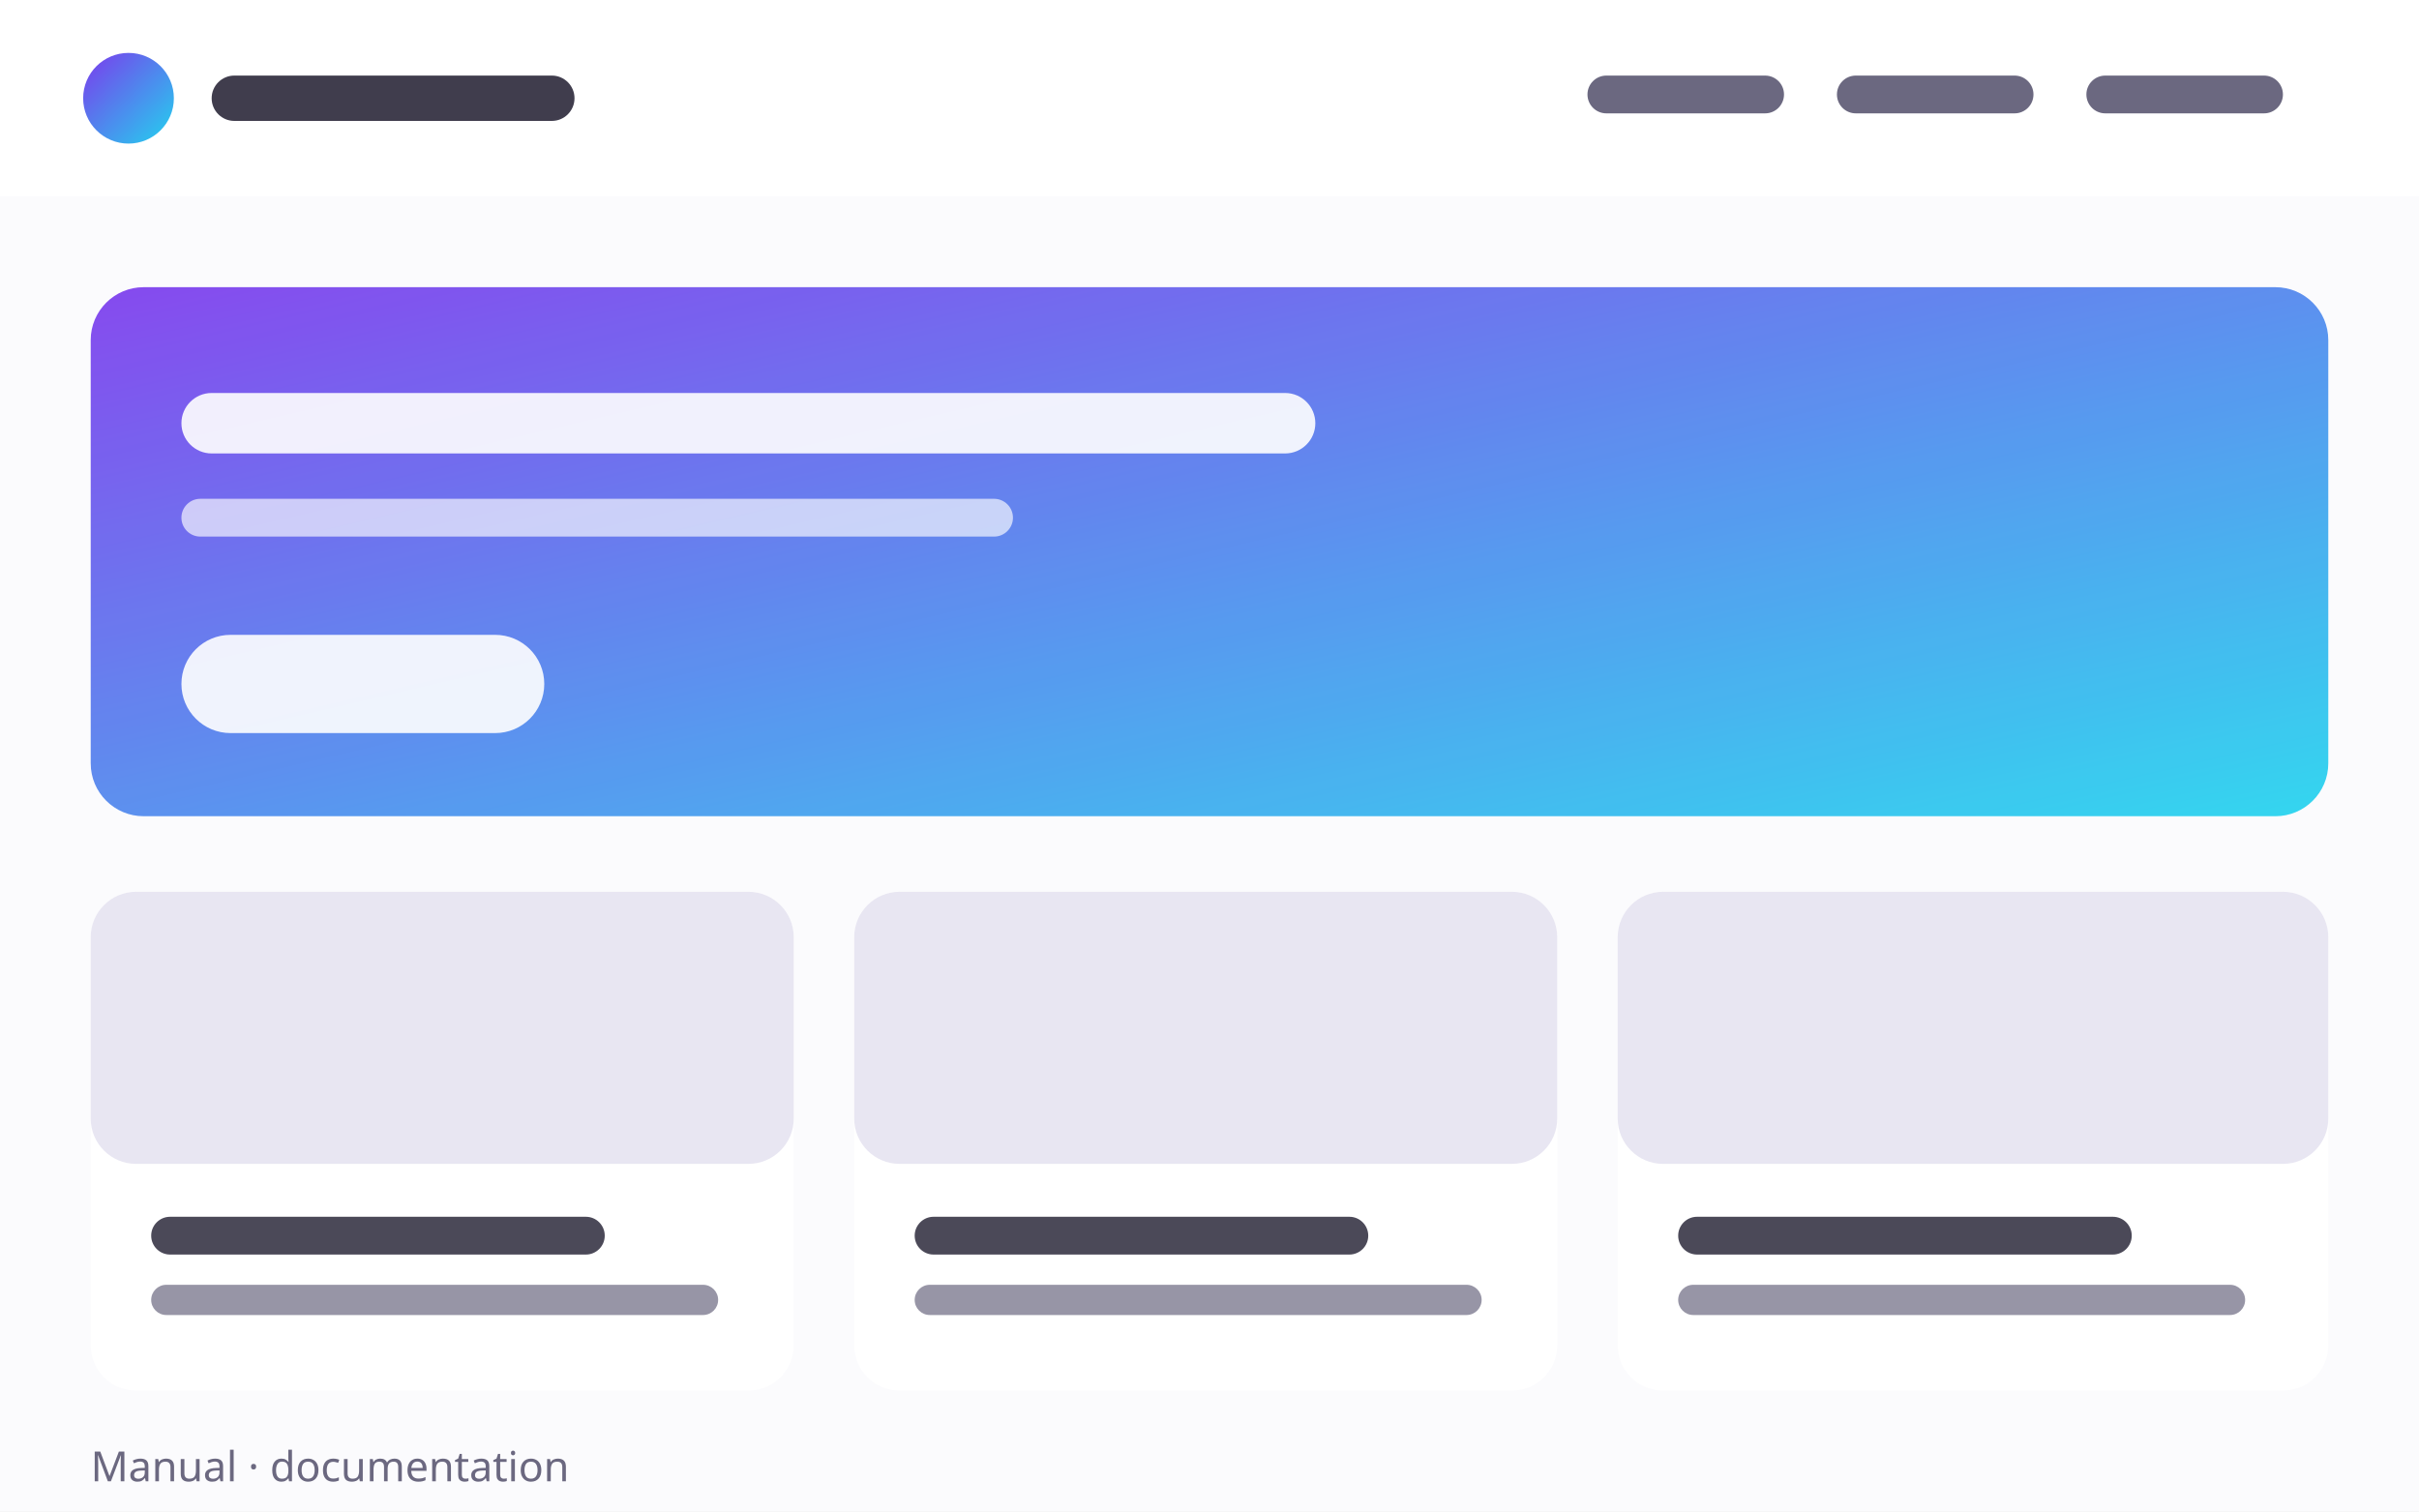
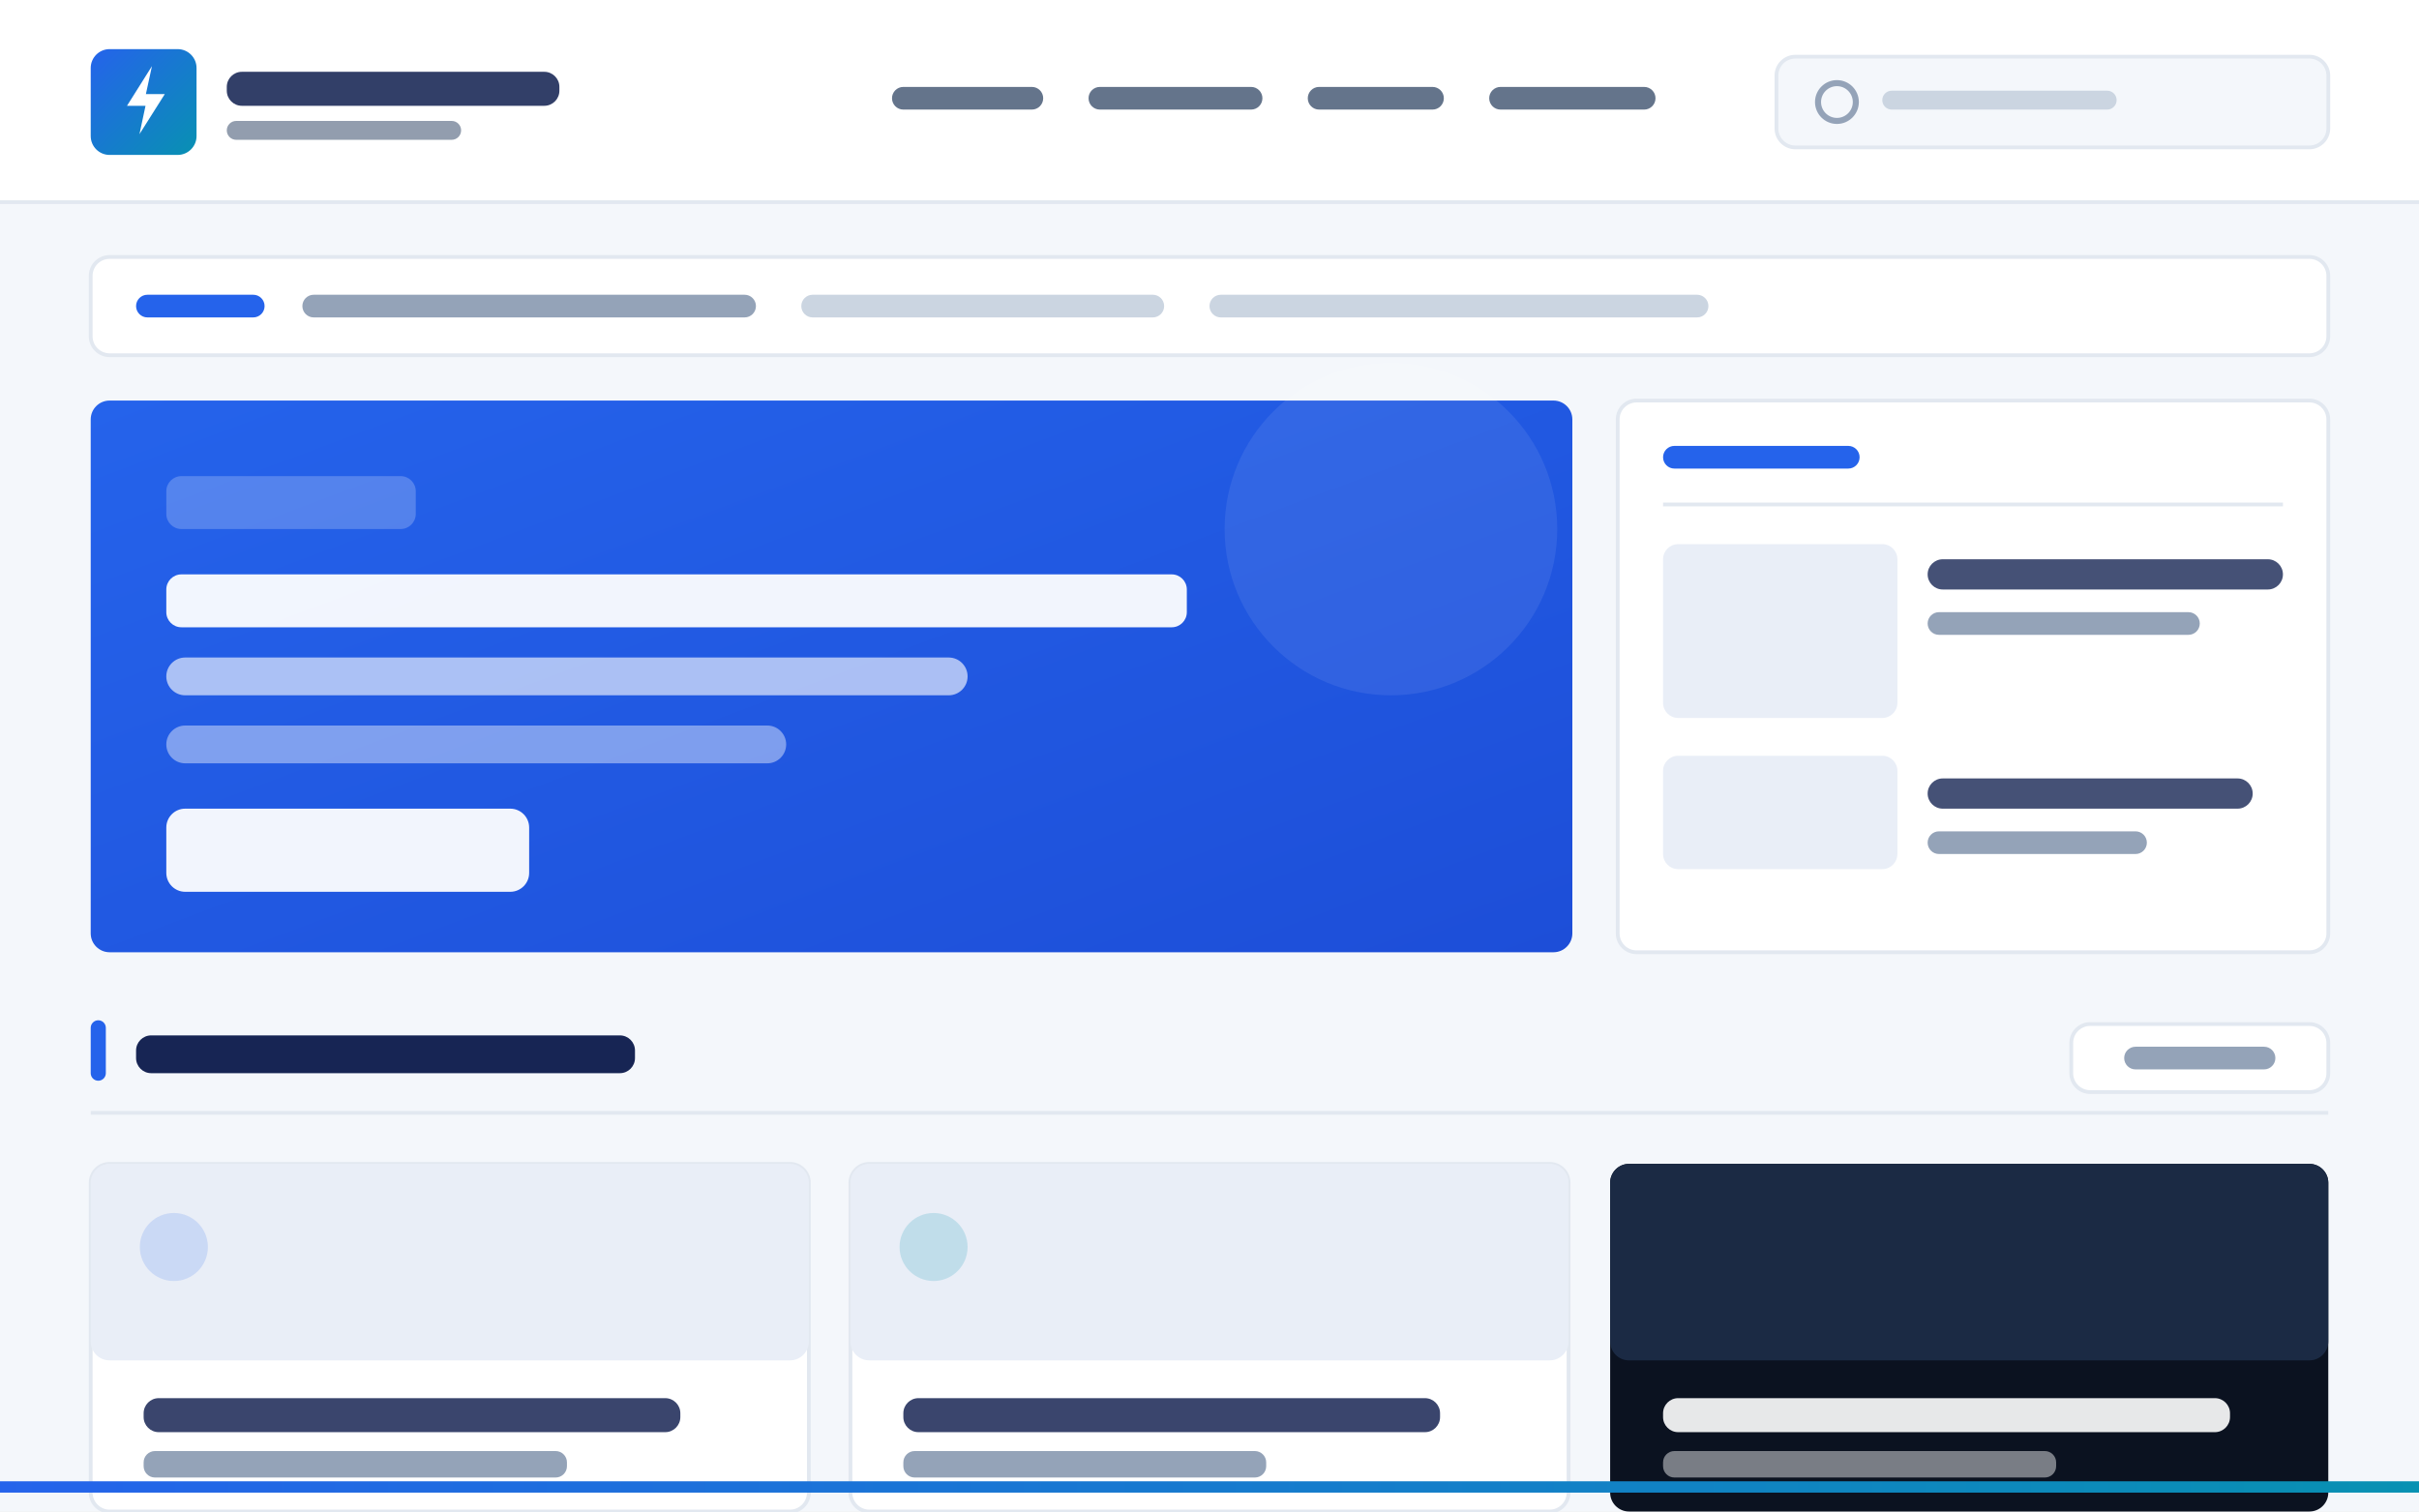
<svg xmlns="http://www.w3.org/2000/svg" viewBox="0 0 640 400" role="img" aria-label="Pratinjau tema Manual">
  <defs>
-     <linearGradient id="hero" x1="0" y1="0" x2="1" y2="1">
-       <stop offset="0" stop-color="#7c3aed" />
-       <stop offset="1" stop-color="#22d3ee" />
+     <linearGradient id="amp-brand" x1="0" y1="0" x2="1" y2="1">
+       <stop offset="0" stop-color="#2563eb" />
+       <stop offset="1" stop-color="#0891b2" />
+     </linearGradient>
+     <linearGradient id="amp-hero" x1="0" y1="0" x2="1" y2="1">
+       <stop offset="0" stop-color="#2563eb" />
+       <stop offset="1" stop-color="#1d4ed8" />
+     </linearGradient>
+     <linearGradient id="amp-hairline" x1="0" y1="0" x2="1" y2="0">
+       <stop offset="0" stop-color="#2563eb" />
+       <stop offset="1" stop-color="#0891b2" />
    </linearGradient>
  </defs>
-   <rect width="640" height="400" fill="#fbfbfd" />
-   <rect x="0" y="0" width="640" height="52" fill="#ffffff" />
-   <circle cx="34" cy="26" r="12" fill="url(#hero)" />
-   <rect x="56" y="20" width="96" height="12" rx="6" fill="#1e1b2e" opacity=".85" />
-   <rect x="420" y="20" width="52" height="10" rx="5" fill="#6b6880" />
-   <rect x="486" y="20" width="52" height="10" rx="5" fill="#6b6880" />
-   <rect x="552" y="20" width="52" height="10" rx="5" fill="#6b6880" />
-   <rect x="24" y="76" width="592" height="140" rx="14" fill="url(#hero)" opacity=".92" />
-   <rect x="48" y="104" width="300" height="16" rx="8" fill="#ffffff" opacity=".9" />
-   <rect x="48" y="132" width="220" height="10" rx="5" fill="#ffffff" opacity=".65" />
-   <rect x="48" y="168" width="96" height="26" rx="13" fill="#ffffff" opacity=".9" />
-   <rect x="24" y="236" width="186" height="132" rx="12" fill="#ffffff" />
-   <rect x="24" y="236" width="186" height="72" rx="12" fill="#e8e6f2" />
-   <rect x="40" y="322" width="120" height="10" rx="5" fill="#1e1b2e" opacity=".8" />
-   <rect x="40" y="340" width="150" height="8" rx="4" fill="#6b6880" opacity=".7" />
-   <rect x="226" y="236" width="186" height="132" rx="12" fill="#ffffff" />
-   <rect x="226" y="236" width="186" height="72" rx="12" fill="#e8e6f2" />
-   <rect x="242" y="322" width="120" height="10" rx="5" fill="#1e1b2e" opacity=".8" />
-   <rect x="242" y="340" width="150" height="8" rx="4" fill="#6b6880" opacity=".7" />
-   <rect x="428" y="236" width="188" height="132" rx="12" fill="#ffffff" />
-   <rect x="428" y="236" width="188" height="72" rx="12" fill="#e8e6f2" />
-   <rect x="444" y="322" width="120" height="10" rx="5" fill="#1e1b2e" opacity=".8" />
-   <rect x="444" y="340" width="150" height="8" rx="4" fill="#6b6880" opacity=".7" />
-   <text x="24" y="392" font-family="system-ui, sans-serif" font-size="11" fill="#6b6880">Manual · documentation</text>
+   <rect width="640" height="400" fill="#f4f7fb" />
+   <rect x="0" y="0" width="640" height="54" fill="#ffffff" />
+   <rect x="0" y="53" width="640" height="1" fill="#e2e8f0" />
+   <rect x="24" y="13" width="28" height="28" rx="5" fill="url(#amp-brand)" />
+   <path d="M40.2 17.5 33.6 28h4.9l-1.6 7.5 6.7-10.6h-5z" fill="#ffffff" />
+   <rect x="60" y="19" width="88" height="9" rx="4" fill="#172554" opacity=".88" />
+   <rect x="60" y="32" width="62" height="5" rx="2.5" fill="#64748b" opacity=".7" />
+   <rect x="236" y="23" width="40" height="6" rx="3" fill="#64748b" />
+   <rect x="288" y="23" width="46" height="6" rx="3" fill="#64748b" />
+   <rect x="346" y="23" width="36" height="6" rx="3" fill="#64748b" />
+   <rect x="394" y="23" width="44" height="6" rx="3" fill="#64748b" />
+   <rect x="470" y="15" width="146" height="24" rx="5" fill="#f4f7fb" stroke="#e2e8f0" />
+   <circle cx="486" cy="27" r="5" fill="none" stroke="#94a3b8" stroke-width="1.6" />
+   <rect x="498" y="24" width="62" height="5" rx="2.5" fill="#cbd5e1" />
+   <rect x="24" y="68" width="592" height="26" rx="5" fill="#ffffff" stroke="#e2e8f0" />
+   <rect x="36" y="78" width="34" height="6" rx="3" fill="#2563eb" />
+   <rect x="80" y="78" width="120" height="6" rx="3" fill="#94a3b8" />
+   <rect x="212" y="78" width="96" height="6" rx="3" fill="#cbd5e1" />
+   <rect x="320" y="78" width="132" height="6" rx="3" fill="#cbd5e1" />
+   <rect x="24" y="106" width="392" height="146" rx="5" fill="url(#amp-hero)" />
+   <circle cx="368" cy="140" r="44" fill="#ffffff" opacity=".08" />
+   <rect x="44" y="126" width="66" height="14" rx="4" fill="#ffffff" opacity=".22" />
+   <rect x="44" y="152" width="270" height="14" rx="4" fill="#ffffff" opacity=".94" />
+   <rect x="44" y="174" width="212" height="10" rx="5" fill="#ffffff" opacity=".62" />
+   <rect x="44" y="192" width="164" height="10" rx="5" fill="#ffffff" opacity=".42" />
+   <rect x="44" y="214" width="96" height="22" rx="5" fill="#ffffff" opacity=".94" />
+   <rect x="428" y="106" width="188" height="146" rx="5" fill="#ffffff" stroke="#e2e8f0" />
+   <rect x="440" y="118" width="52" height="6" rx="3" fill="#2563eb" />
+   <rect x="440" y="133" width="164" height="1" fill="#e2e8f0" />
+   <rect x="440" y="144" width="62" height="46" rx="4" fill="#e9eef7" />
+   <rect x="510" y="148" width="94" height="8" rx="4" fill="#172554" opacity=".8" />
+   <rect x="510" y="162" width="72" height="6" rx="3" fill="#94a3b8" />
+   <rect x="440" y="200" width="62" height="30" rx="4" fill="#e9eef7" />
+   <rect x="510" y="206" width="86" height="8" rx="4" fill="#172554" opacity=".8" />
+   <rect x="510" y="220" width="58" height="6" rx="3" fill="#94a3b8" />
+   <rect x="24" y="270" width="4" height="16" rx="2" fill="#2563eb" />
+   <rect x="36" y="274" width="132" height="10" rx="4" fill="#172554" />
+   <rect x="548" y="271" width="68" height="18" rx="5" fill="#ffffff" stroke="#e2e8f0" />
+   <rect x="562" y="277" width="40" height="6" rx="3" fill="#94a3b8" />
+   <rect x="24" y="294" width="592" height="1" fill="#e2e8f0" />
+   <g>
+     <rect x="24" y="308" width="190" height="92" rx="5" fill="#ffffff" stroke="#e2e8f0" />
+     <rect x="24" y="308" width="190" height="52" rx="5" fill="#e9eef7" />
+     <circle cx="46" cy="330" r="9" fill="#2563eb" opacity=".16" />
+     <rect x="38" y="370" width="142" height="9" rx="4" fill="#172554" opacity=".85" />
+     <rect x="38" y="384" width="112" height="7" rx="3" fill="#94a3b8" />
+   </g>
+   <g>
+     <rect x="225" y="308" width="190" height="92" rx="5" fill="#ffffff" stroke="#e2e8f0" />
+     <rect x="225" y="308" width="190" height="52" rx="5" fill="#e9eef7" />
+     <circle cx="247" cy="330" r="9" fill="#0891b2" opacity=".18" />
+     <rect x="239" y="370" width="142" height="9" rx="4" fill="#172554" opacity=".85" />
+     <rect x="239" y="384" width="96" height="7" rx="3" fill="#94a3b8" />
+   </g>
+   <g>
+     <rect x="426" y="308" width="190" height="92" rx="5" fill="#0b1220" />
+     <rect x="426" y="308" width="190" height="52" rx="5" fill="#1b2a44" />
+     <rect x="440" y="370" width="150" height="9" rx="4" fill="#ffffff" opacity=".9" />
+     <rect x="440" y="384" width="104" height="7" rx="3" fill="#ffffff" opacity=".45" />
+   </g>
+   <rect x="0" y="392" width="640" height="3" fill="url(#amp-hairline)" />
</svg>
